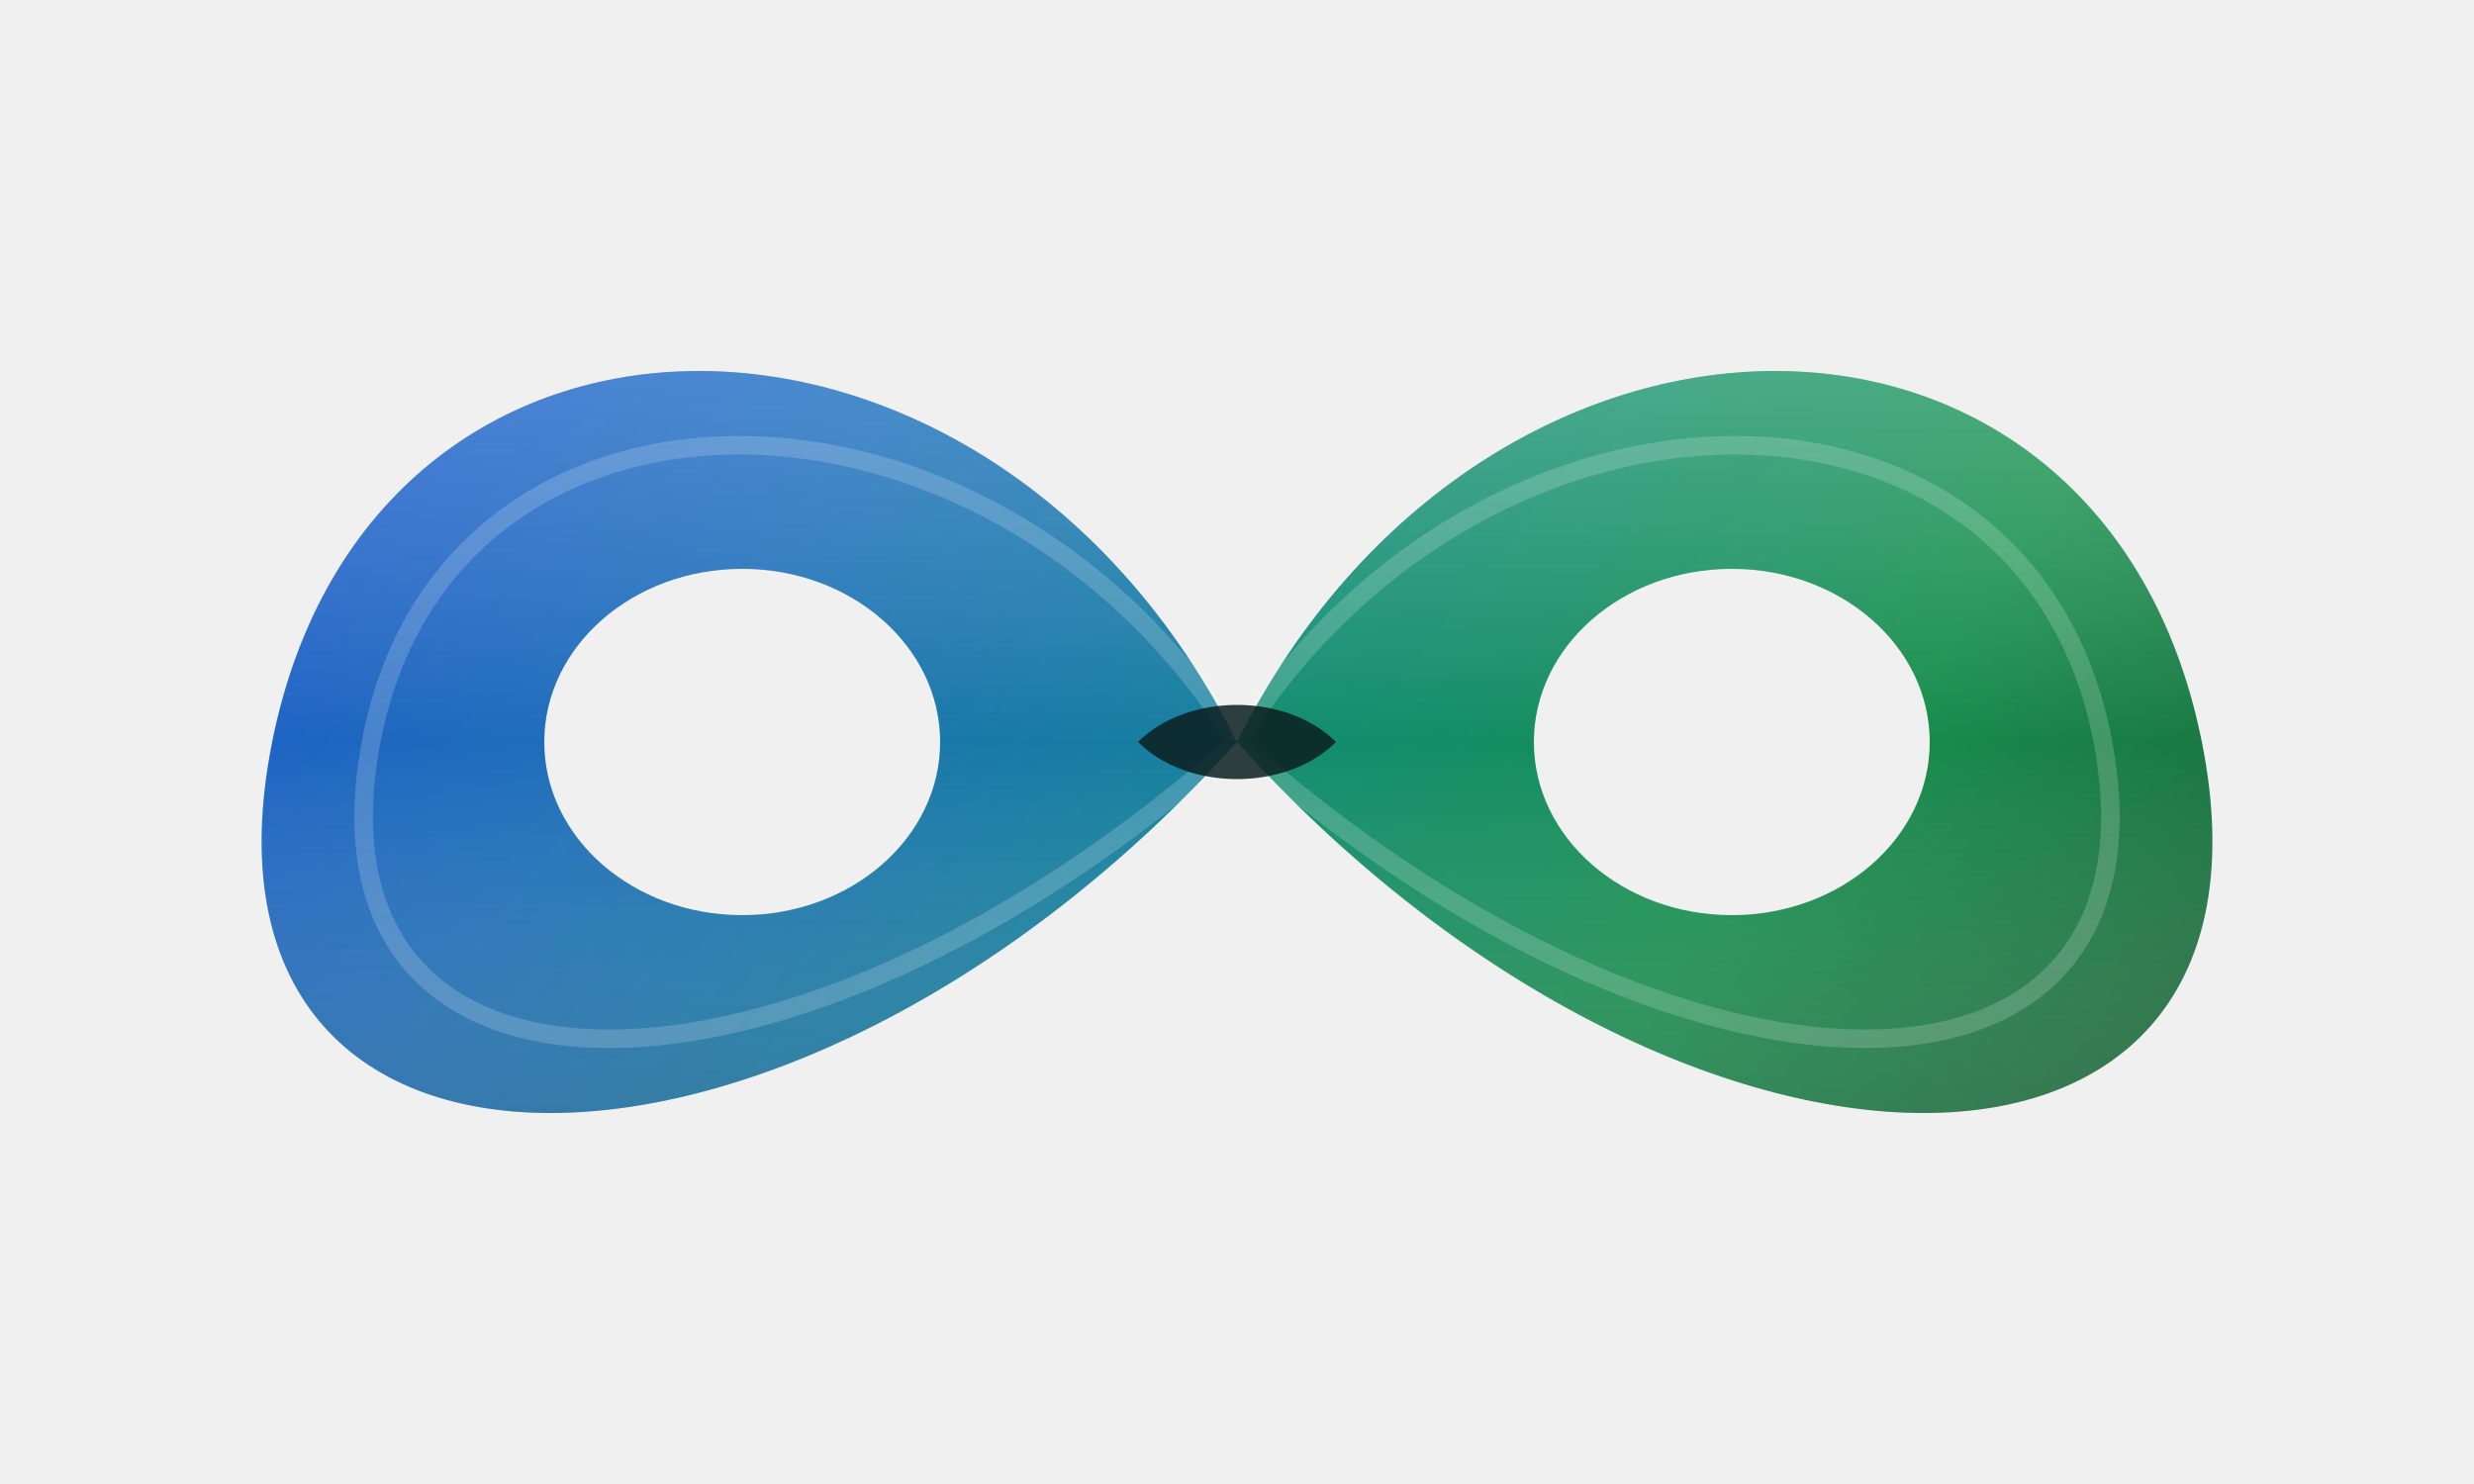
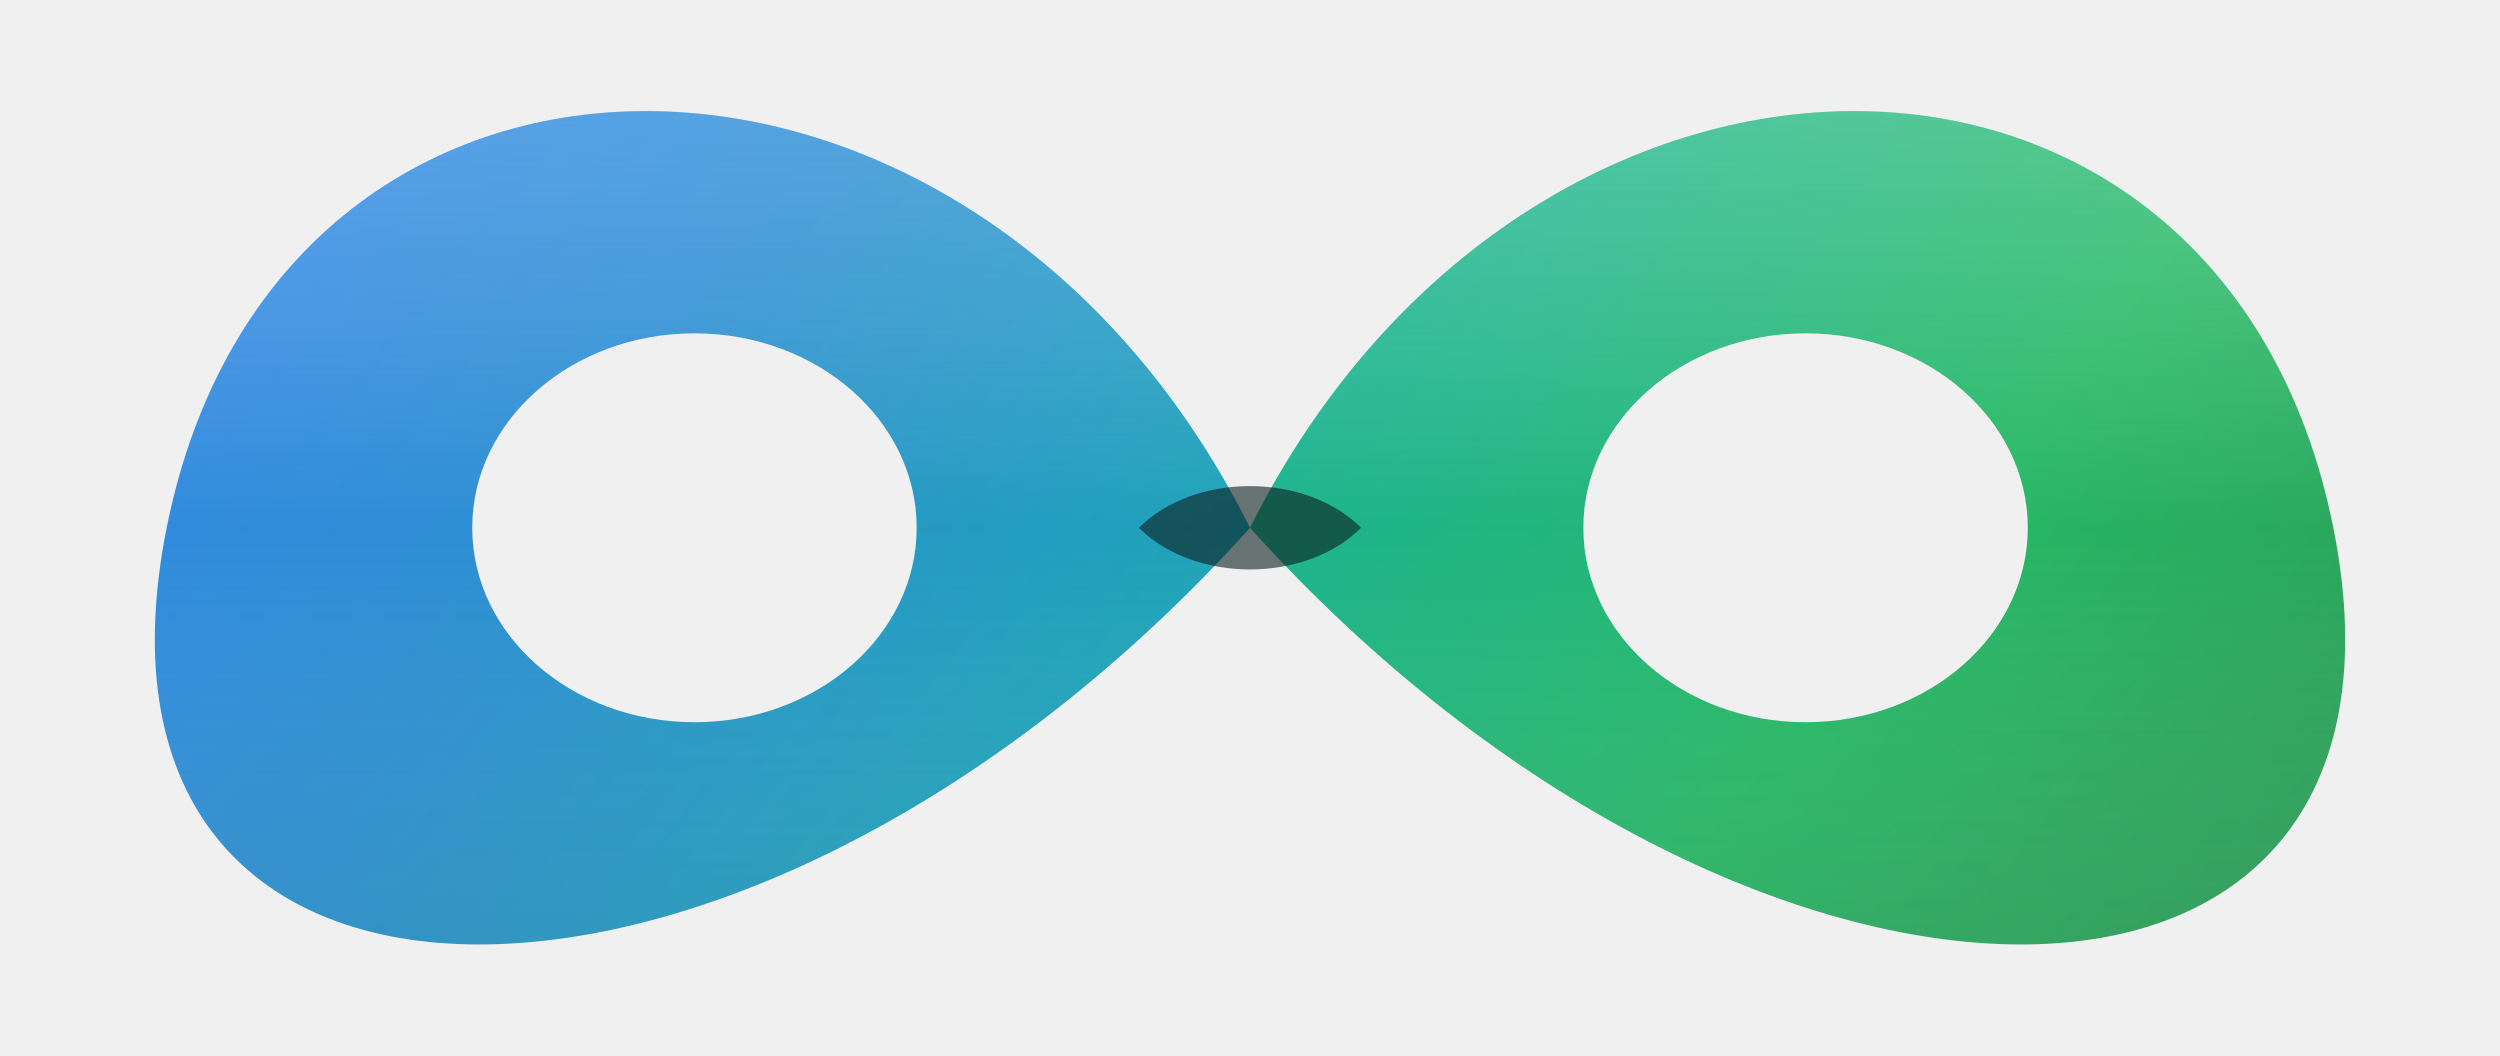
- <svg xmlns="http://www.w3.org/2000/svg" viewBox="0 0 200 120" fill="none">
+ <svg xmlns="http://www.w3.org/2000/svg" viewBox="10 22 180 76" fill="none">
  <defs>
    <linearGradient id="po-blue" x1="0" y1="20" x2="100" y2="100" gradientUnits="userSpaceOnUse">
-       <stop offset="0" stop-color="#1d4ed8" />
-       <stop offset="0.5" stop-color="#1e6fb8" />
-       <stop offset="1" stop-color="#0e8a8a" />
+       <stop offset="0" stop-color="#3b82f6" />
+       <stop offset="0.5" stop-color="#2b8fd0" />
+       <stop offset="1" stop-color="#16b0a8" />
    </linearGradient>
    <linearGradient id="po-green" x1="100" y1="20" x2="200" y2="100" gradientUnits="userSpaceOnUse">
-       <stop offset="0" stop-color="#0e8a8a" />
-       <stop offset="0.5" stop-color="#178f4e" />
-       <stop offset="1" stop-color="#1d4d2c" />
+       <stop offset="0" stop-color="#16b0a8" />
+       <stop offset="0.5" stop-color="#26b866" />
+       <stop offset="1" stop-color="#2f8a4c" />
    </linearGradient>
    <linearGradient id="po-shine-blue" x1="0" y1="0" x2="0" y2="120" gradientUnits="userSpaceOnUse">
      <stop offset="0" stop-color="#7cb6ff" stop-opacity="0.55" />
      <stop offset="0.5" stop-color="#ffffff" stop-opacity="0" />
-       <stop offset="1" stop-color="#0a1a3a" stop-opacity="0.5" />
+       <stop offset="1" stop-color="#0a1a3a" stop-opacity="0.25" />
    </linearGradient>
    <linearGradient id="po-shine-green" x1="0" y1="0" x2="0" y2="120" gradientUnits="userSpaceOnUse">
      <stop offset="0" stop-color="#aef0bf" stop-opacity="0.55" />
      <stop offset="0.5" stop-color="#ffffff" stop-opacity="0" />
-       <stop offset="1" stop-color="#0d2a18" stop-opacity="0.5" />
+       <stop offset="1" stop-color="#0d2a18" stop-opacity="0.25" />
    </linearGradient>
    <mask id="po-holes" maskUnits="userSpaceOnUse" x="0" y="0" width="200" height="120">
      <rect width="200" height="120" fill="#fff" />
      <ellipse cx="60" cy="60" rx="16" ry="14" fill="#000" />
      <ellipse cx="140" cy="60" rx="16" ry="14" fill="#000" />
    </mask>
  </defs>
  <g mask="url(#po-holes)">
    <path d="M 100 60 C 80 20, 30 20, 22 60 C 14 100, 64 100, 100 60 Z" fill="url(#po-blue)" />
    <path d="M 100 60 C 80 20, 30 20, 22 60 C 14 100, 64 100, 100 60 Z" fill="url(#po-shine-blue)" />
-     <path d="M 100 60 C 80 28, 36 28, 30 60 C 24 92, 64 92, 100 60" fill="none" stroke="#ffffff" stroke-opacity="0.18" stroke-width="1.5" />
    <path d="M 100 60 C 120 20, 170 20, 178 60 C 186 100, 136 100, 100 60 Z" fill="url(#po-green)" />
    <path d="M 100 60 C 120 20, 170 20, 178 60 C 186 100, 136 100, 100 60 Z" fill="url(#po-shine-green)" />
-     <path d="M 100 60 C 120 28, 164 28, 170 60 C 176 92, 136 92, 100 60" fill="none" stroke="#ffffff" stroke-opacity="0.18" stroke-width="1.5" />
  </g>
-   <path d="M 92 60 C 96 56, 104 56, 108 60 C 104 64, 96 64, 92 60 Z" fill="#0b1e1e" opacity="0.85" />
+   <path d="M 92 60 C 96 56, 104 56, 108 60 C 104 64, 96 64, 92 60 Z" fill="#0b1e1e" opacity="0.6" />
</svg>
